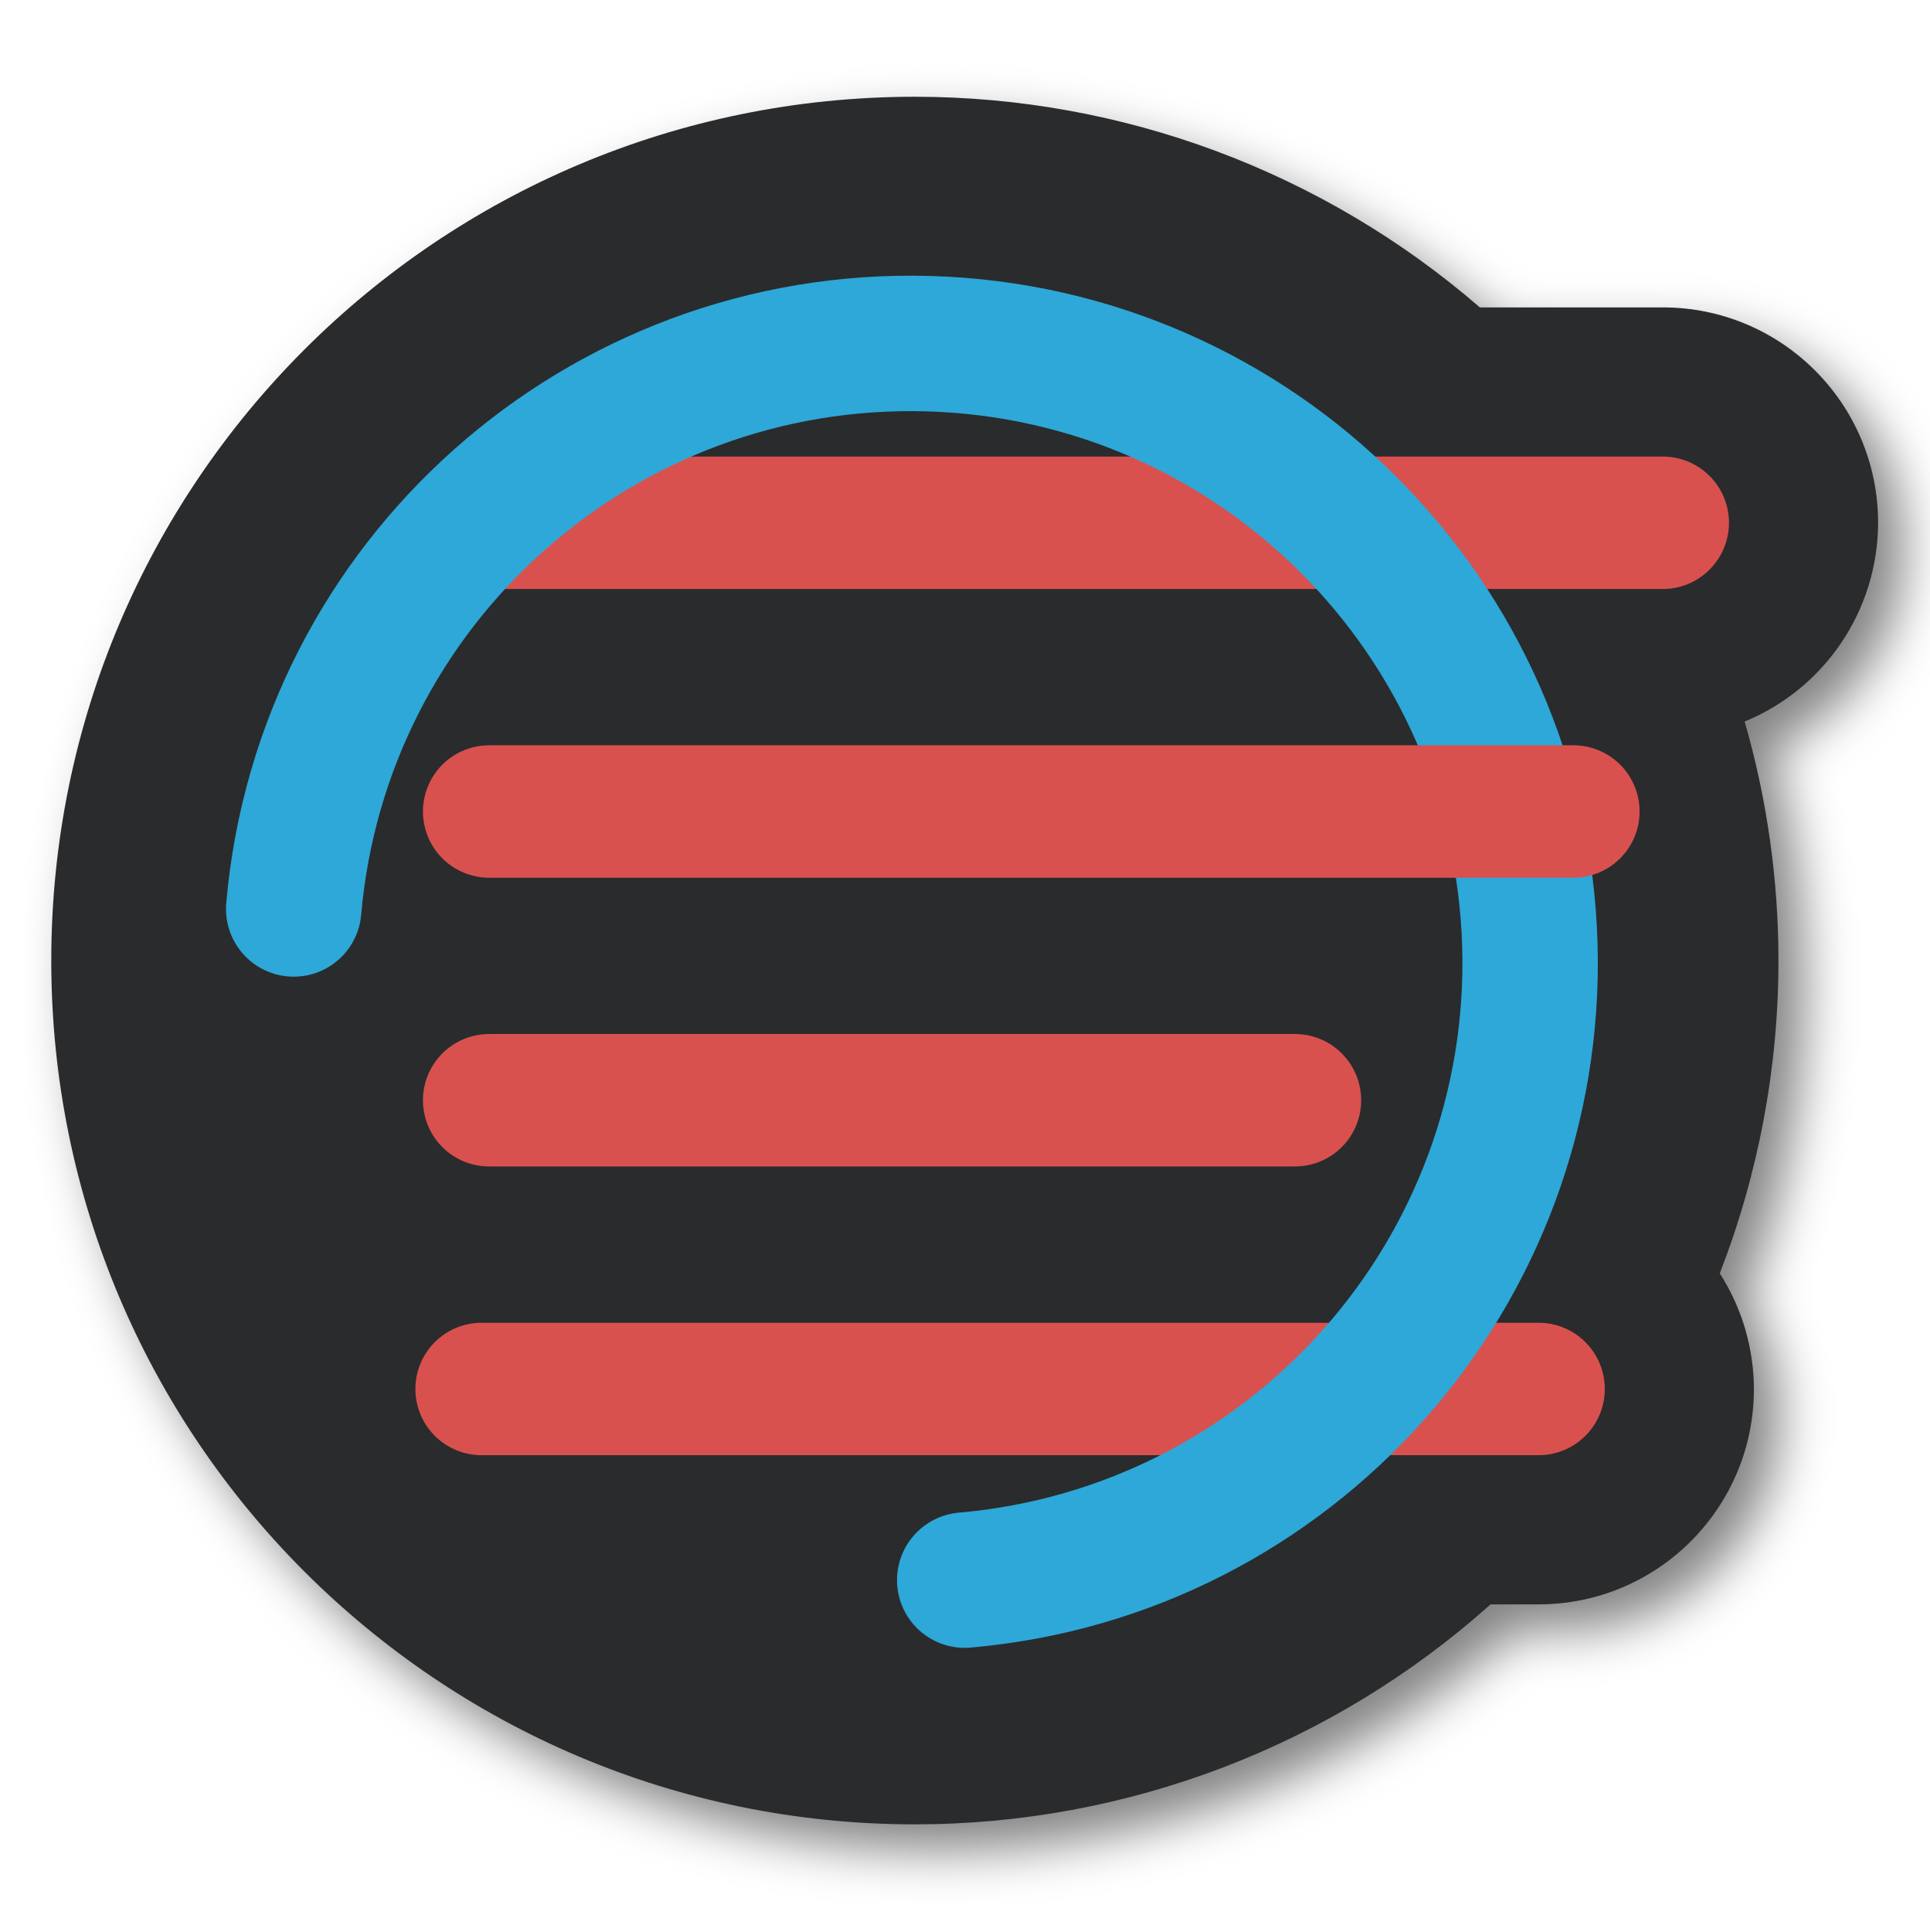
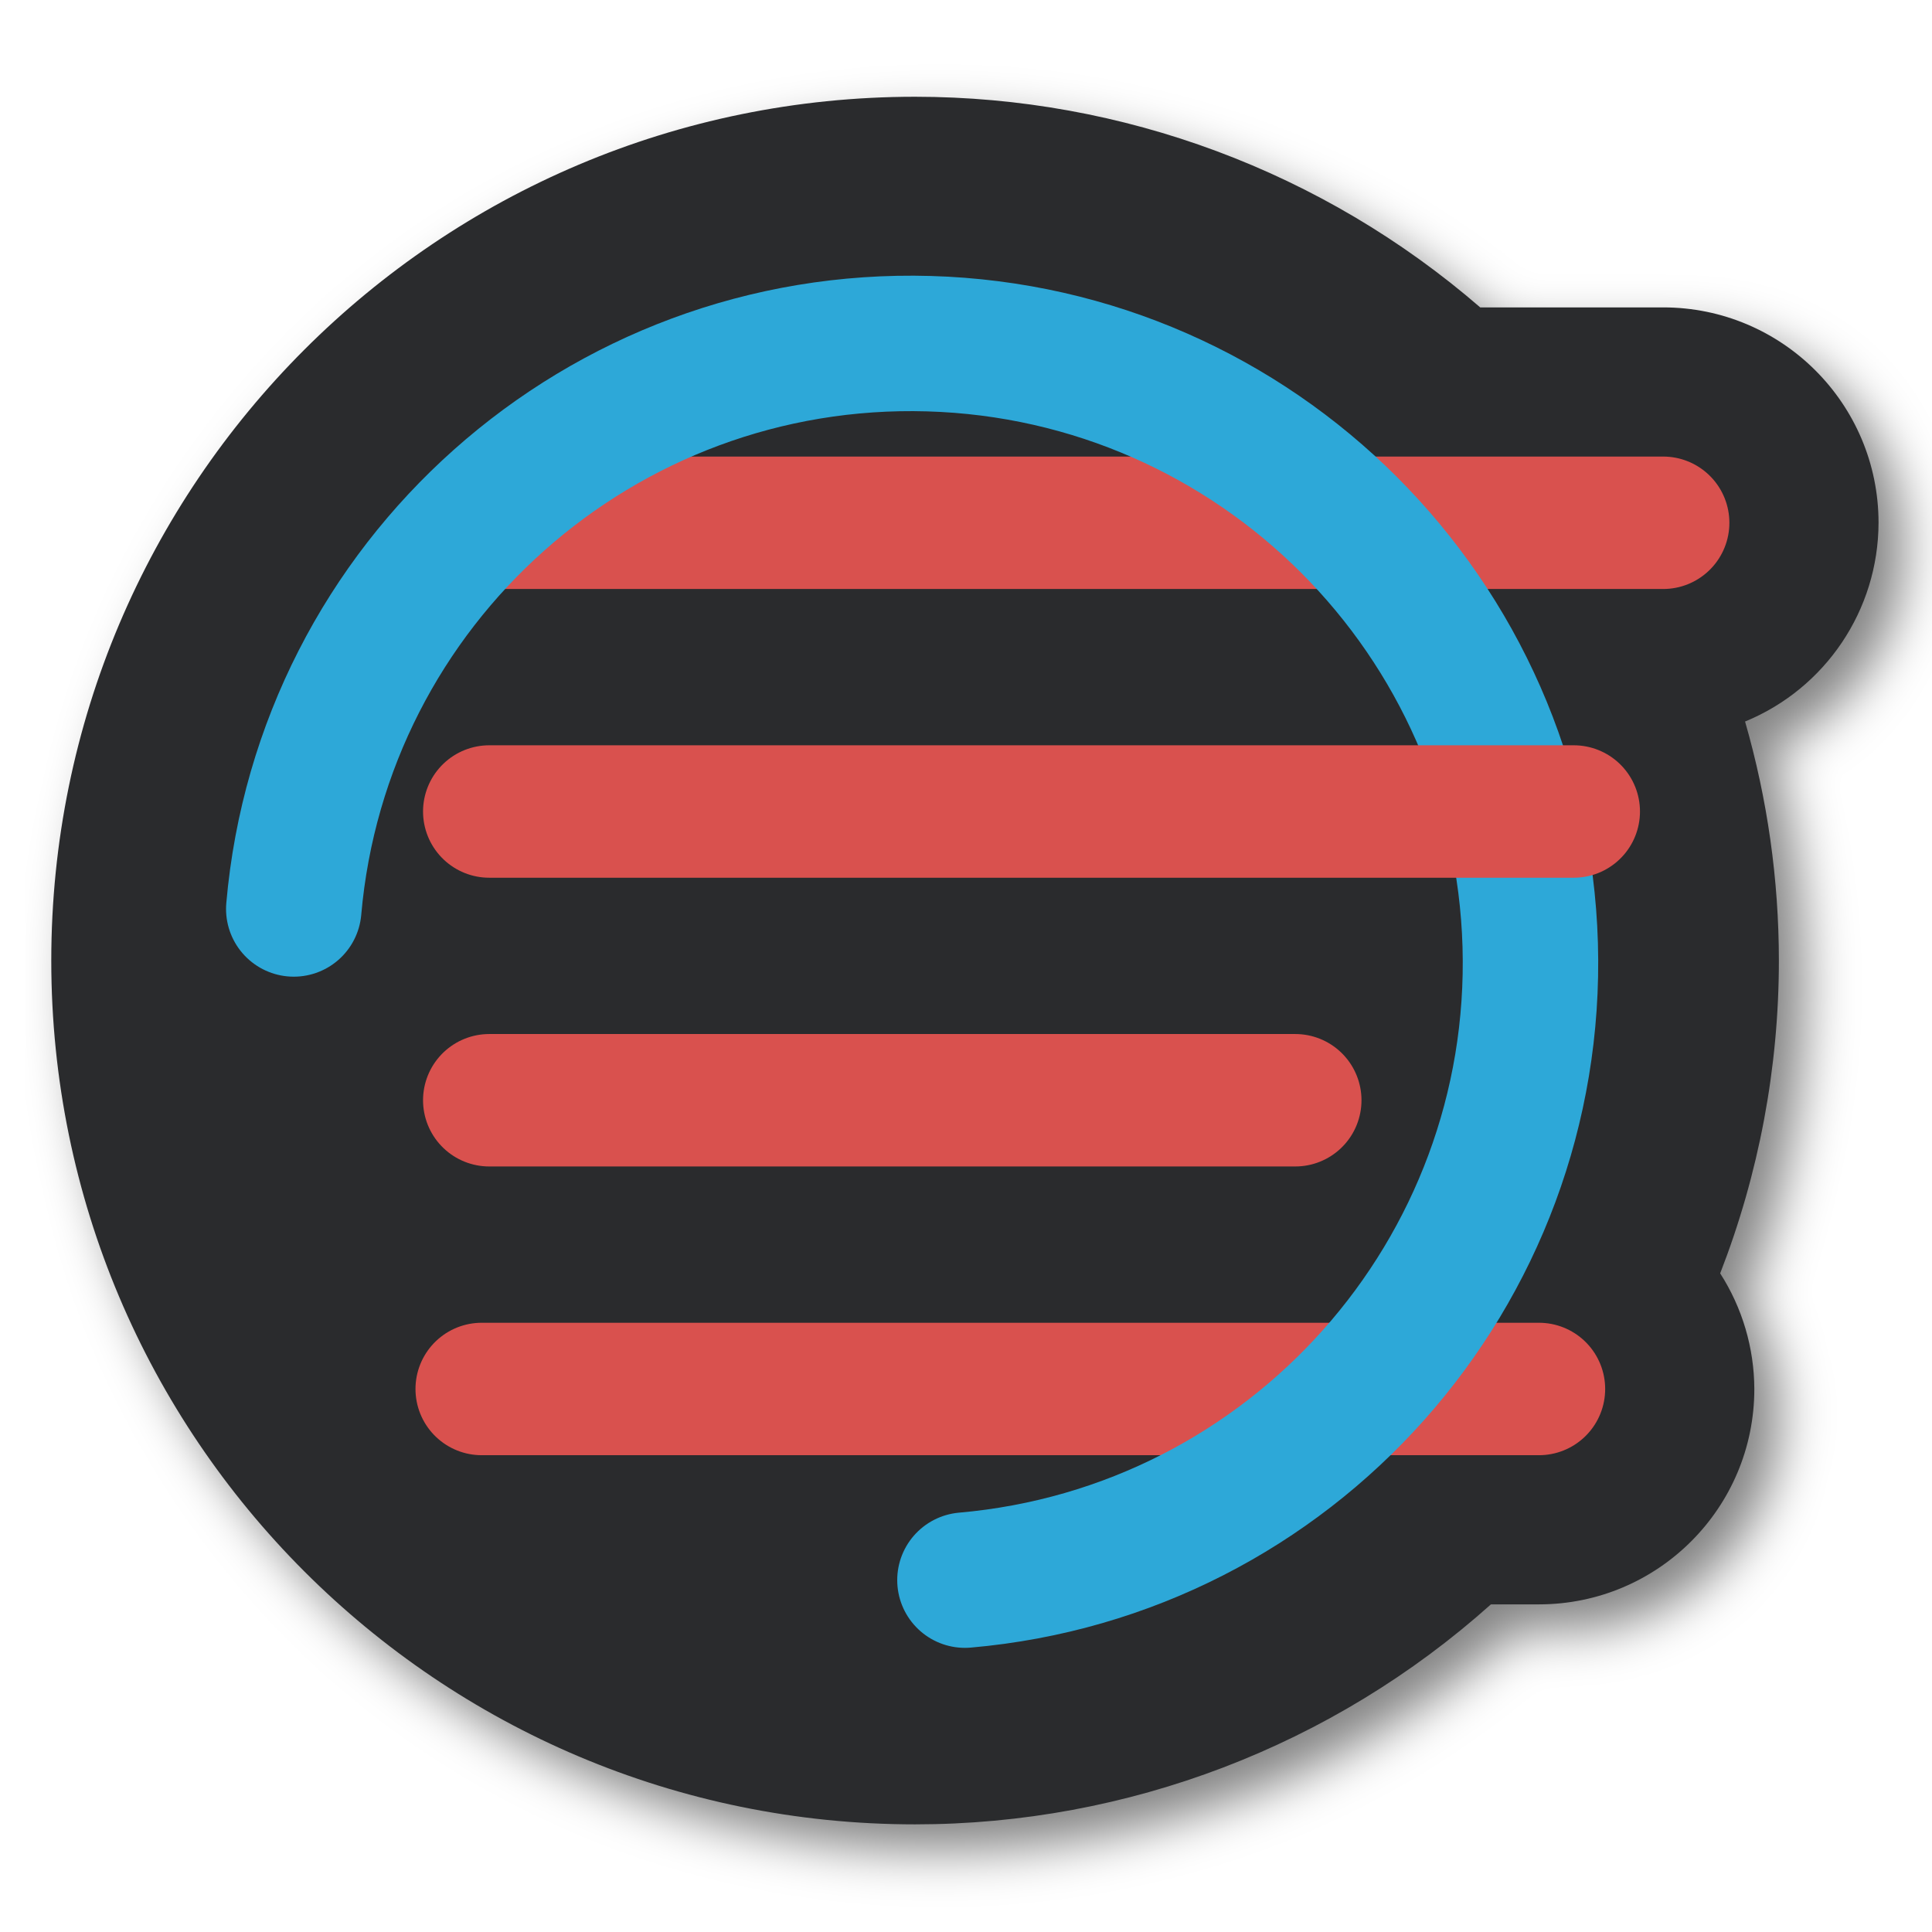
- <svg xmlns="http://www.w3.org/2000/svg" width="179.197mm" height="179.4mm" viewBox="-12 -26 227.952 228.21" version="1.1" id="svg5">
+ <svg xmlns="http://www.w3.org/2000/svg" width="678.047" height="678.047" viewBox="-12 -26 228.21 228.21" version="1.1" id="svg5">
  <defs id="defs2">
    <filter style="color-interpolation-filters:sRGB" id="filter1635" x="-0.028" y="-0.028" width="1.078" height="1.078">
      <feFlood flood-opacity="0.498" flood-color="rgb(0,0,0)" result="flood" id="feFlood1625" />
      <feComposite in="flood" in2="SourceGraphic" operator="in" result="composite1" id="feComposite1627" />
      <feGaussianBlur in="composite1" stdDeviation="3" result="blur" id="feGaussianBlur1629" />
      <feOffset dx="6" dy="6" result="offset" id="feOffset1631" />
      <feComposite in="SourceGraphic" in2="offset" operator="over" result="composite2" id="feComposite1633" />
    </filter>
    <filter style="color-interpolation-filters:sRGB" id="filter2992" x="-0.019" y="-0.019" width="1.047" height="1.047">
      <feFlood flood-opacity="0.498" flood-color="rgb(0,0,0)" result="flood" id="feFlood2982" />
      <feComposite in="flood" in2="SourceGraphic" operator="in" result="composite1" id="feComposite2984" />
      <feGaussianBlur in="composite1" stdDeviation="5" result="blur" id="feGaussianBlur2986" />
      <feOffset dx="6" dy="6" result="offset" id="feOffset2988" />
      <feComposite in="SourceGraphic" in2="offset" operator="over" result="composite2" id="feComposite2990" />
    </filter>
-     <filter style="color-interpolation-filters:sRGB;" id="filter6258" x="-0.033" y="-0.035" width="1.081" height="1.085">
+     <filter style="color-interpolation-filters:sRGB" id="filter6258" x="-0.033" y="-0.035" width="1.081" height="1.085">
      <feFlood flood-opacity="0.498" flood-color="rgb(0,0,0)" result="flood" id="feFlood6248" />
      <feComposite in="flood" in2="SourceGraphic" operator="in" result="composite1" id="feComposite6250" />
      <feGaussianBlur in="composite1" stdDeviation="3" result="blur" id="feGaussianBlur6252" />
      <feOffset dx="3" dy="3" result="offset" id="feOffset6254" />
      <feComposite in="SourceGraphic" in2="offset" operator="over" result="composite2" id="feComposite6256" />
    </filter>
  </defs>
  <g id="layer2" transform="translate(-0.3708298,-0.3778389)" />
  <g id="layer1" style="display:inline" transform="translate(-8.784606,-19.07085)">
    <g id="g1941" style="filter:url(#filter6258)">
-       <path id="path2504" style="fill:#2a2b2d;stroke-width:1.447;stroke-linecap:round;stroke-linejoin:round" d="M 96.461 -14.193 A 102.033 102.033 0 0 0 -5.572 87.839 A 102.033 102.033 0 0 0 96.461 189.873 A 102.033 102.033 0 0 0 164.481 163.887 L 170.153 163.887 A 25.442 25.442 0 0 0 195.594 138.446 A 25.442 25.442 0 0 0 191.56 124.788 A 102.033 102.033 0 0 0 198.494 87.839 A 102.033 102.033 0 0 0 194.5 59.605 A 25.442 25.442 0 0 0 210.266 36.129 A 25.442 25.442 0 0 0 184.825 10.688 L 163.215 10.688 A 102.033 102.033 0 0 0 96.461 -14.193 z " transform="translate(8.413776,18.69301)" />
+       <path id="path2504" style="fill:#2a2b2d;stroke-width:1.447;stroke-linecap:round;stroke-linejoin:round" d="M 96.461,-14.193 A 102.033,102.033 0 0 0 -5.572,87.839 102.033,102.033 0 0 0 96.461,189.873 102.033,102.033 0 0 0 164.481,163.887 h 5.672 a 25.442,25.442 0 0 0 25.441,-25.441 25.442,25.442 0 0 0 -4.034,-13.657 102.033,102.033 0 0 0 6.934,-36.949 102.033,102.033 0 0 0 -3.994,-28.234 25.442,25.442 0 0 0 15.766,-23.476 A 25.442,25.442 0 0 0 184.825,10.688 H 163.215 A 102.033,102.033 0 0 0 96.461,-14.193 Z" transform="translate(8.413776,18.69301)" />
    </g>
    <path style="font-variation-settings:normal;opacity:1;fill:none;fill-opacity:1;stroke:#d9514e;stroke-width:15.644;stroke-linecap:round;stroke-linejoin:round;stroke-miterlimit:4;stroke-dasharray:none;stroke-dashoffset:0;stroke-opacity:1;stop-color:#000000;stop-opacity:1" d="M 53.949,54.822 H 193.239" id="path641" />
    <path style="display:inline;fill:none;stroke:#d9514e;stroke-width:15.644;stroke-linecap:round;stroke-linejoin:round;stroke-dasharray:none;stroke-opacity:1" d="M 53.684,157.139 H 178.567" id="path641-3-5-6" />
    <path style="opacity:1;fill:none;stroke:#2da8d8;stroke-width:16;stroke-linecap:round;stroke-dasharray:none;stroke-opacity:1" id="path288" d="m 31.485,100.437 a 73.18,73.18 0 0 1 75.03,-66.771 73.18,73.18 0 0 1 71.021,71.021 73.18,73.18 0 0 1 -66.771,75.03" />
    <path style="display:inline;fill:none;stroke:#d9514e;stroke-width:15.644;stroke-linecap:round;stroke-linejoin:round;stroke-dasharray:none;stroke-opacity:1" d="M 54.577,88.927 H 182.678" id="path641-3" />
    <path style="display:inline;fill:none;stroke:#d9514e;stroke-width:15.644;stroke-linecap:round;stroke-linejoin:round;stroke-dasharray:none;stroke-opacity:1" d="m 54.577,123.033 h 95.206" id="path641-3-5" />
  </g>
</svg>
